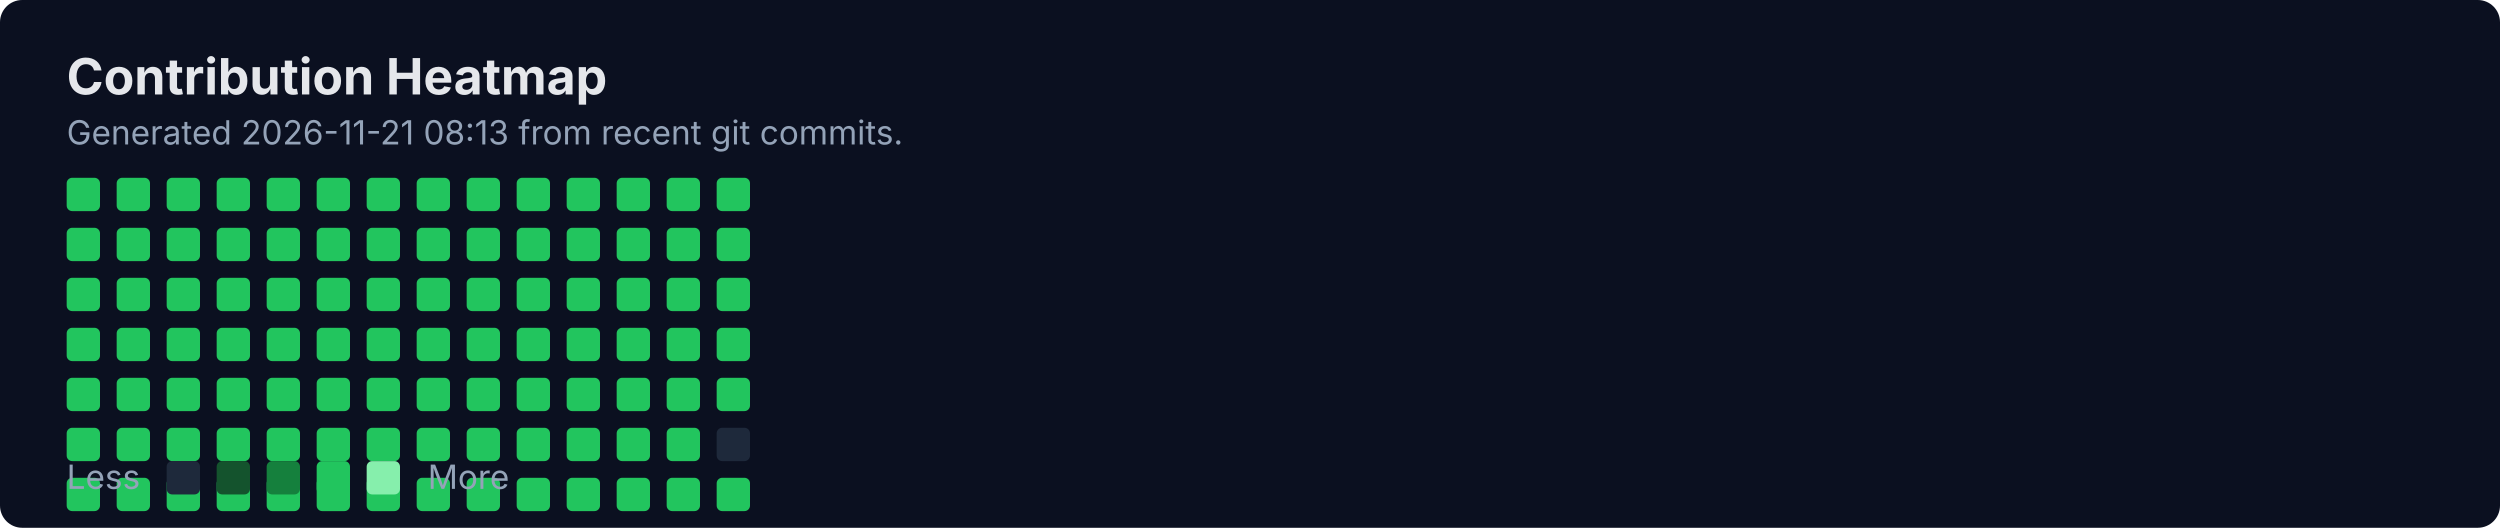
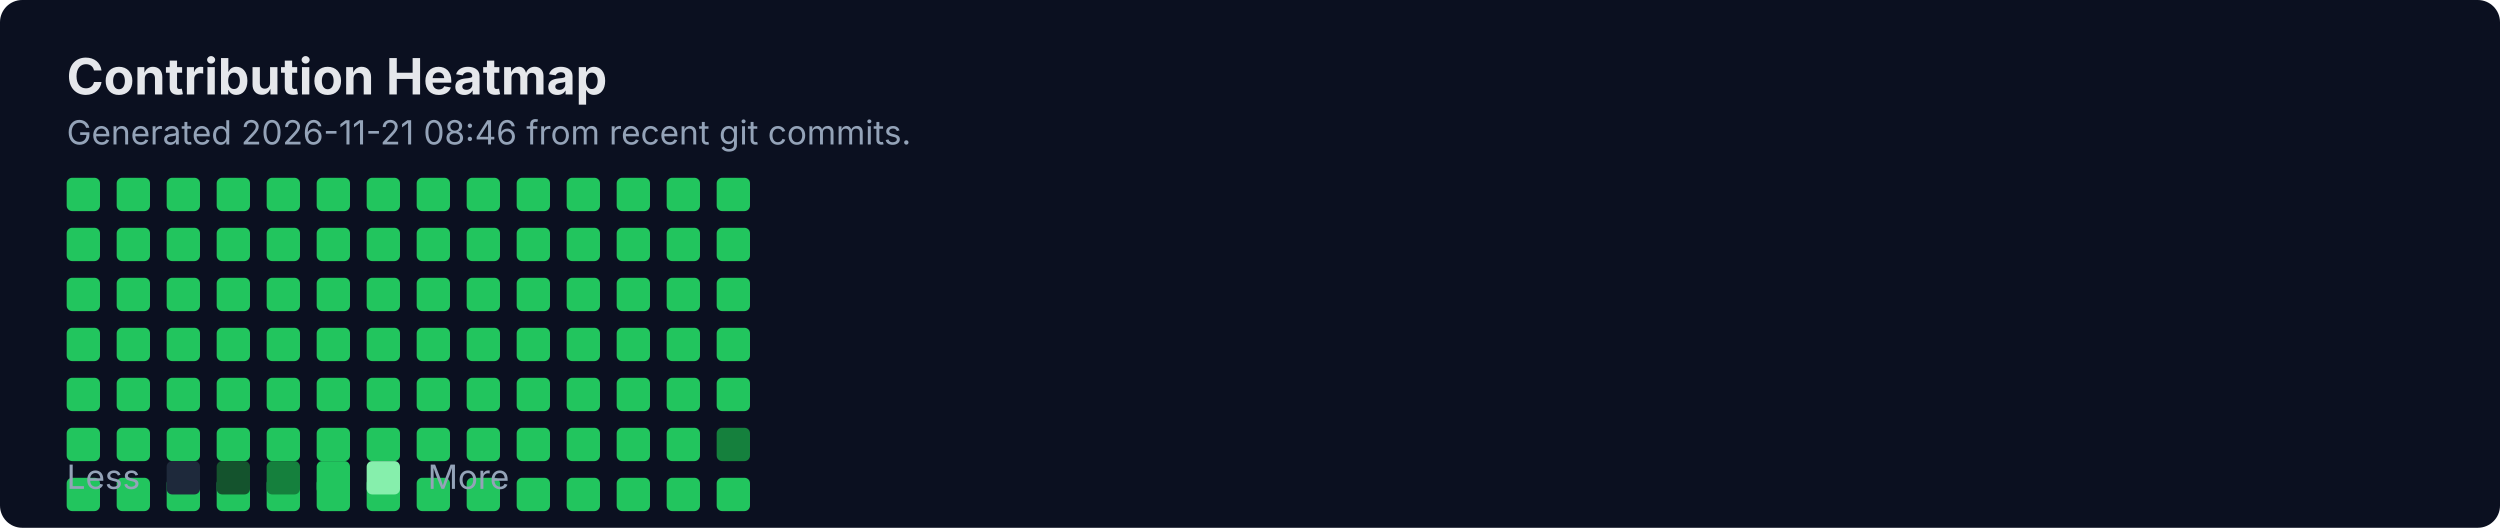
<svg xmlns="http://www.w3.org/2000/svg" width="900" height="190" viewBox="0 0 900 190" fill="none" role="img" aria-labelledby="title">
  <rect width="900" height="190" rx="8" fill="#0B1020" />
  <text x="24" y="34" fill="#E5E7EB" font-family="Inter, Segoe UI, Arial" font-size="18" font-weight="700">Contribution Heatmap</text>
-   <text x="24" y="52" fill="#94A3B8" font-family="Inter, Segoe UI, Arial" font-size="12">Generated 2026-11-21 08:13 from recent git commits.</text>
+   <text x="24" y="52" fill="#94A3B8" font-family="Inter, Segoe UI, Arial" font-size="12">Generated 2026-11-21 08:46 from recent git commits.</text>
  <rect x="24" y="172" width="12" height="12" rx="2" fill="#22C55E" />
  <rect x="24" y="64" width="12" height="12" rx="2" fill="#22C55E" />
  <rect x="24" y="82" width="12" height="12" rx="2" fill="#22C55E" />
  <rect x="24" y="100" width="12" height="12" rx="2" fill="#22C55E" />
  <rect x="24" y="118" width="12" height="12" rx="2" fill="#22C55E" />
  <rect x="24" y="136" width="12" height="12" rx="2" fill="#22C55E" />
  <rect x="24" y="154" width="12" height="12" rx="2" fill="#22C55E" />
  <rect x="42" y="172" width="12" height="12" rx="2" fill="#22C55E" />
  <rect x="42" y="64" width="12" height="12" rx="2" fill="#22C55E" />
  <rect x="42" y="82" width="12" height="12" rx="2" fill="#22C55E" />
  <rect x="42" y="100" width="12" height="12" rx="2" fill="#22C55E" />
  <rect x="42" y="118" width="12" height="12" rx="2" fill="#22C55E" />
  <rect x="42" y="136" width="12" height="12" rx="2" fill="#22C55E" />
  <rect x="42" y="154" width="12" height="12" rx="2" fill="#22C55E" />
  <rect x="60" y="172" width="12" height="12" rx="2" fill="#22C55E" />
  <rect x="60" y="64" width="12" height="12" rx="2" fill="#22C55E" />
  <rect x="60" y="82" width="12" height="12" rx="2" fill="#22C55E" />
  <rect x="60" y="100" width="12" height="12" rx="2" fill="#22C55E" />
  <rect x="60" y="118" width="12" height="12" rx="2" fill="#22C55E" />
  <rect x="60" y="136" width="12" height="12" rx="2" fill="#22C55E" />
  <rect x="60" y="154" width="12" height="12" rx="2" fill="#22C55E" />
  <rect x="78" y="172" width="12" height="12" rx="2" fill="#22C55E" />
  <rect x="78" y="64" width="12" height="12" rx="2" fill="#22C55E" />
  <rect x="78" y="82" width="12" height="12" rx="2" fill="#22C55E" />
  <rect x="78" y="100" width="12" height="12" rx="2" fill="#22C55E" />
  <rect x="78" y="118" width="12" height="12" rx="2" fill="#22C55E" />
  <rect x="78" y="136" width="12" height="12" rx="2" fill="#22C55E" />
  <rect x="78" y="154" width="12" height="12" rx="2" fill="#22C55E" />
  <rect x="96" y="172" width="12" height="12" rx="2" fill="#22C55E" />
  <rect x="96" y="64" width="12" height="12" rx="2" fill="#22C55E" />
  <rect x="96" y="82" width="12" height="12" rx="2" fill="#22C55E" />
  <rect x="96" y="100" width="12" height="12" rx="2" fill="#22C55E" />
  <rect x="96" y="118" width="12" height="12" rx="2" fill="#22C55E" />
  <rect x="96" y="136" width="12" height="12" rx="2" fill="#22C55E" />
  <rect x="96" y="154" width="12" height="12" rx="2" fill="#22C55E" />
  <rect x="114" y="172" width="12" height="12" rx="2" fill="#22C55E" />
  <rect x="114" y="64" width="12" height="12" rx="2" fill="#22C55E" />
  <rect x="114" y="82" width="12" height="12" rx="2" fill="#22C55E" />
  <rect x="114" y="100" width="12" height="12" rx="2" fill="#22C55E" />
  <rect x="114" y="118" width="12" height="12" rx="2" fill="#22C55E" />
  <rect x="114" y="136" width="12" height="12" rx="2" fill="#22C55E" />
  <rect x="114" y="154" width="12" height="12" rx="2" fill="#22C55E" />
  <rect x="132" y="172" width="12" height="12" rx="2" fill="#22C55E" />
  <rect x="132" y="64" width="12" height="12" rx="2" fill="#22C55E" />
  <rect x="132" y="82" width="12" height="12" rx="2" fill="#22C55E" />
  <rect x="132" y="100" width="12" height="12" rx="2" fill="#22C55E" />
  <rect x="132" y="118" width="12" height="12" rx="2" fill="#22C55E" />
  <rect x="132" y="136" width="12" height="12" rx="2" fill="#22C55E" />
  <rect x="132" y="154" width="12" height="12" rx="2" fill="#22C55E" />
  <rect x="150" y="172" width="12" height="12" rx="2" fill="#22C55E" />
  <rect x="150" y="64" width="12" height="12" rx="2" fill="#22C55E" />
  <rect x="150" y="82" width="12" height="12" rx="2" fill="#22C55E" />
  <rect x="150" y="100" width="12" height="12" rx="2" fill="#22C55E" />
  <rect x="150" y="118" width="12" height="12" rx="2" fill="#22C55E" />
  <rect x="150" y="136" width="12" height="12" rx="2" fill="#22C55E" />
  <rect x="150" y="154" width="12" height="12" rx="2" fill="#22C55E" />
  <rect x="168" y="172" width="12" height="12" rx="2" fill="#22C55E" />
  <rect x="168" y="64" width="12" height="12" rx="2" fill="#22C55E" />
  <rect x="168" y="82" width="12" height="12" rx="2" fill="#22C55E" />
  <rect x="168" y="100" width="12" height="12" rx="2" fill="#22C55E" />
  <rect x="168" y="118" width="12" height="12" rx="2" fill="#22C55E" />
  <rect x="168" y="136" width="12" height="12" rx="2" fill="#22C55E" />
  <rect x="168" y="154" width="12" height="12" rx="2" fill="#22C55E" />
  <rect x="186" y="172" width="12" height="12" rx="2" fill="#22C55E" />
  <rect x="186" y="64" width="12" height="12" rx="2" fill="#22C55E" />
  <rect x="186" y="82" width="12" height="12" rx="2" fill="#22C55E" />
  <rect x="186" y="100" width="12" height="12" rx="2" fill="#22C55E" />
  <rect x="186" y="118" width="12" height="12" rx="2" fill="#22C55E" />
  <rect x="186" y="136" width="12" height="12" rx="2" fill="#22C55E" />
  <rect x="186" y="154" width="12" height="12" rx="2" fill="#22C55E" />
  <rect x="204" y="172" width="12" height="12" rx="2" fill="#22C55E" />
  <rect x="204" y="64" width="12" height="12" rx="2" fill="#22C55E" />
  <rect x="204" y="82" width="12" height="12" rx="2" fill="#22C55E" />
  <rect x="204" y="100" width="12" height="12" rx="2" fill="#22C55E" />
  <rect x="204" y="118" width="12" height="12" rx="2" fill="#22C55E" />
  <rect x="204" y="136" width="12" height="12" rx="2" fill="#22C55E" />
  <rect x="204" y="154" width="12" height="12" rx="2" fill="#22C55E" />
  <rect x="222" y="172" width="12" height="12" rx="2" fill="#22C55E" />
  <rect x="222" y="64" width="12" height="12" rx="2" fill="#22C55E" />
  <rect x="222" y="82" width="12" height="12" rx="2" fill="#22C55E" />
  <rect x="222" y="100" width="12" height="12" rx="2" fill="#22C55E" />
  <rect x="222" y="118" width="12" height="12" rx="2" fill="#22C55E" />
  <rect x="222" y="136" width="12" height="12" rx="2" fill="#22C55E" />
  <rect x="222" y="154" width="12" height="12" rx="2" fill="#22C55E" />
  <rect x="240" y="172" width="12" height="12" rx="2" fill="#22C55E" />
  <rect x="240" y="64" width="12" height="12" rx="2" fill="#22C55E" />
  <rect x="240" y="82" width="12" height="12" rx="2" fill="#22C55E" />
  <rect x="240" y="100" width="12" height="12" rx="2" fill="#22C55E" />
  <rect x="240" y="118" width="12" height="12" rx="2" fill="#22C55E" />
  <rect x="240" y="136" width="12" height="12" rx="2" fill="#22C55E" />
  <rect x="240" y="154" width="12" height="12" rx="2" fill="#22C55E" />
  <rect x="258" y="172" width="12" height="12" rx="2" fill="#22C55E" />
  <rect x="258" y="64" width="12" height="12" rx="2" fill="#22C55E" />
  <rect x="258" y="82" width="12" height="12" rx="2" fill="#22C55E" />
  <rect x="258" y="100" width="12" height="12" rx="2" fill="#22C55E" />
  <rect x="258" y="118" width="12" height="12" rx="2" fill="#22C55E" />
  <rect x="258" y="136" width="12" height="12" rx="2" fill="#22C55E" />
-   <rect x="258" y="154" width="12" height="12" rx="2" fill="#1E293B" />
+   <rect x="258" y="154" width="12" height="12" rx="2" fill="#15803D" />
  <text x="24" y="176" fill="#94A3B8" font-family="Inter, Segoe UI, Arial" font-size="12">Less</text>
  <rect x="60" y="166" width="12" height="12" rx="2" fill="#1E293B" />
  <rect x="78" y="166" width="12" height="12" rx="2" fill="#14532D" />
  <rect x="96" y="166" width="12" height="12" rx="2" fill="#15803D" />
  <rect x="114" y="166" width="12" height="12" rx="2" fill="#22C55E" />
  <rect x="132" y="166" width="12" height="12" rx="2" fill="#86EFAC" />
  <text x="154" y="176" fill="#94A3B8" font-family="Inter, Segoe UI, Arial" font-size="12">More</text>
</svg>
